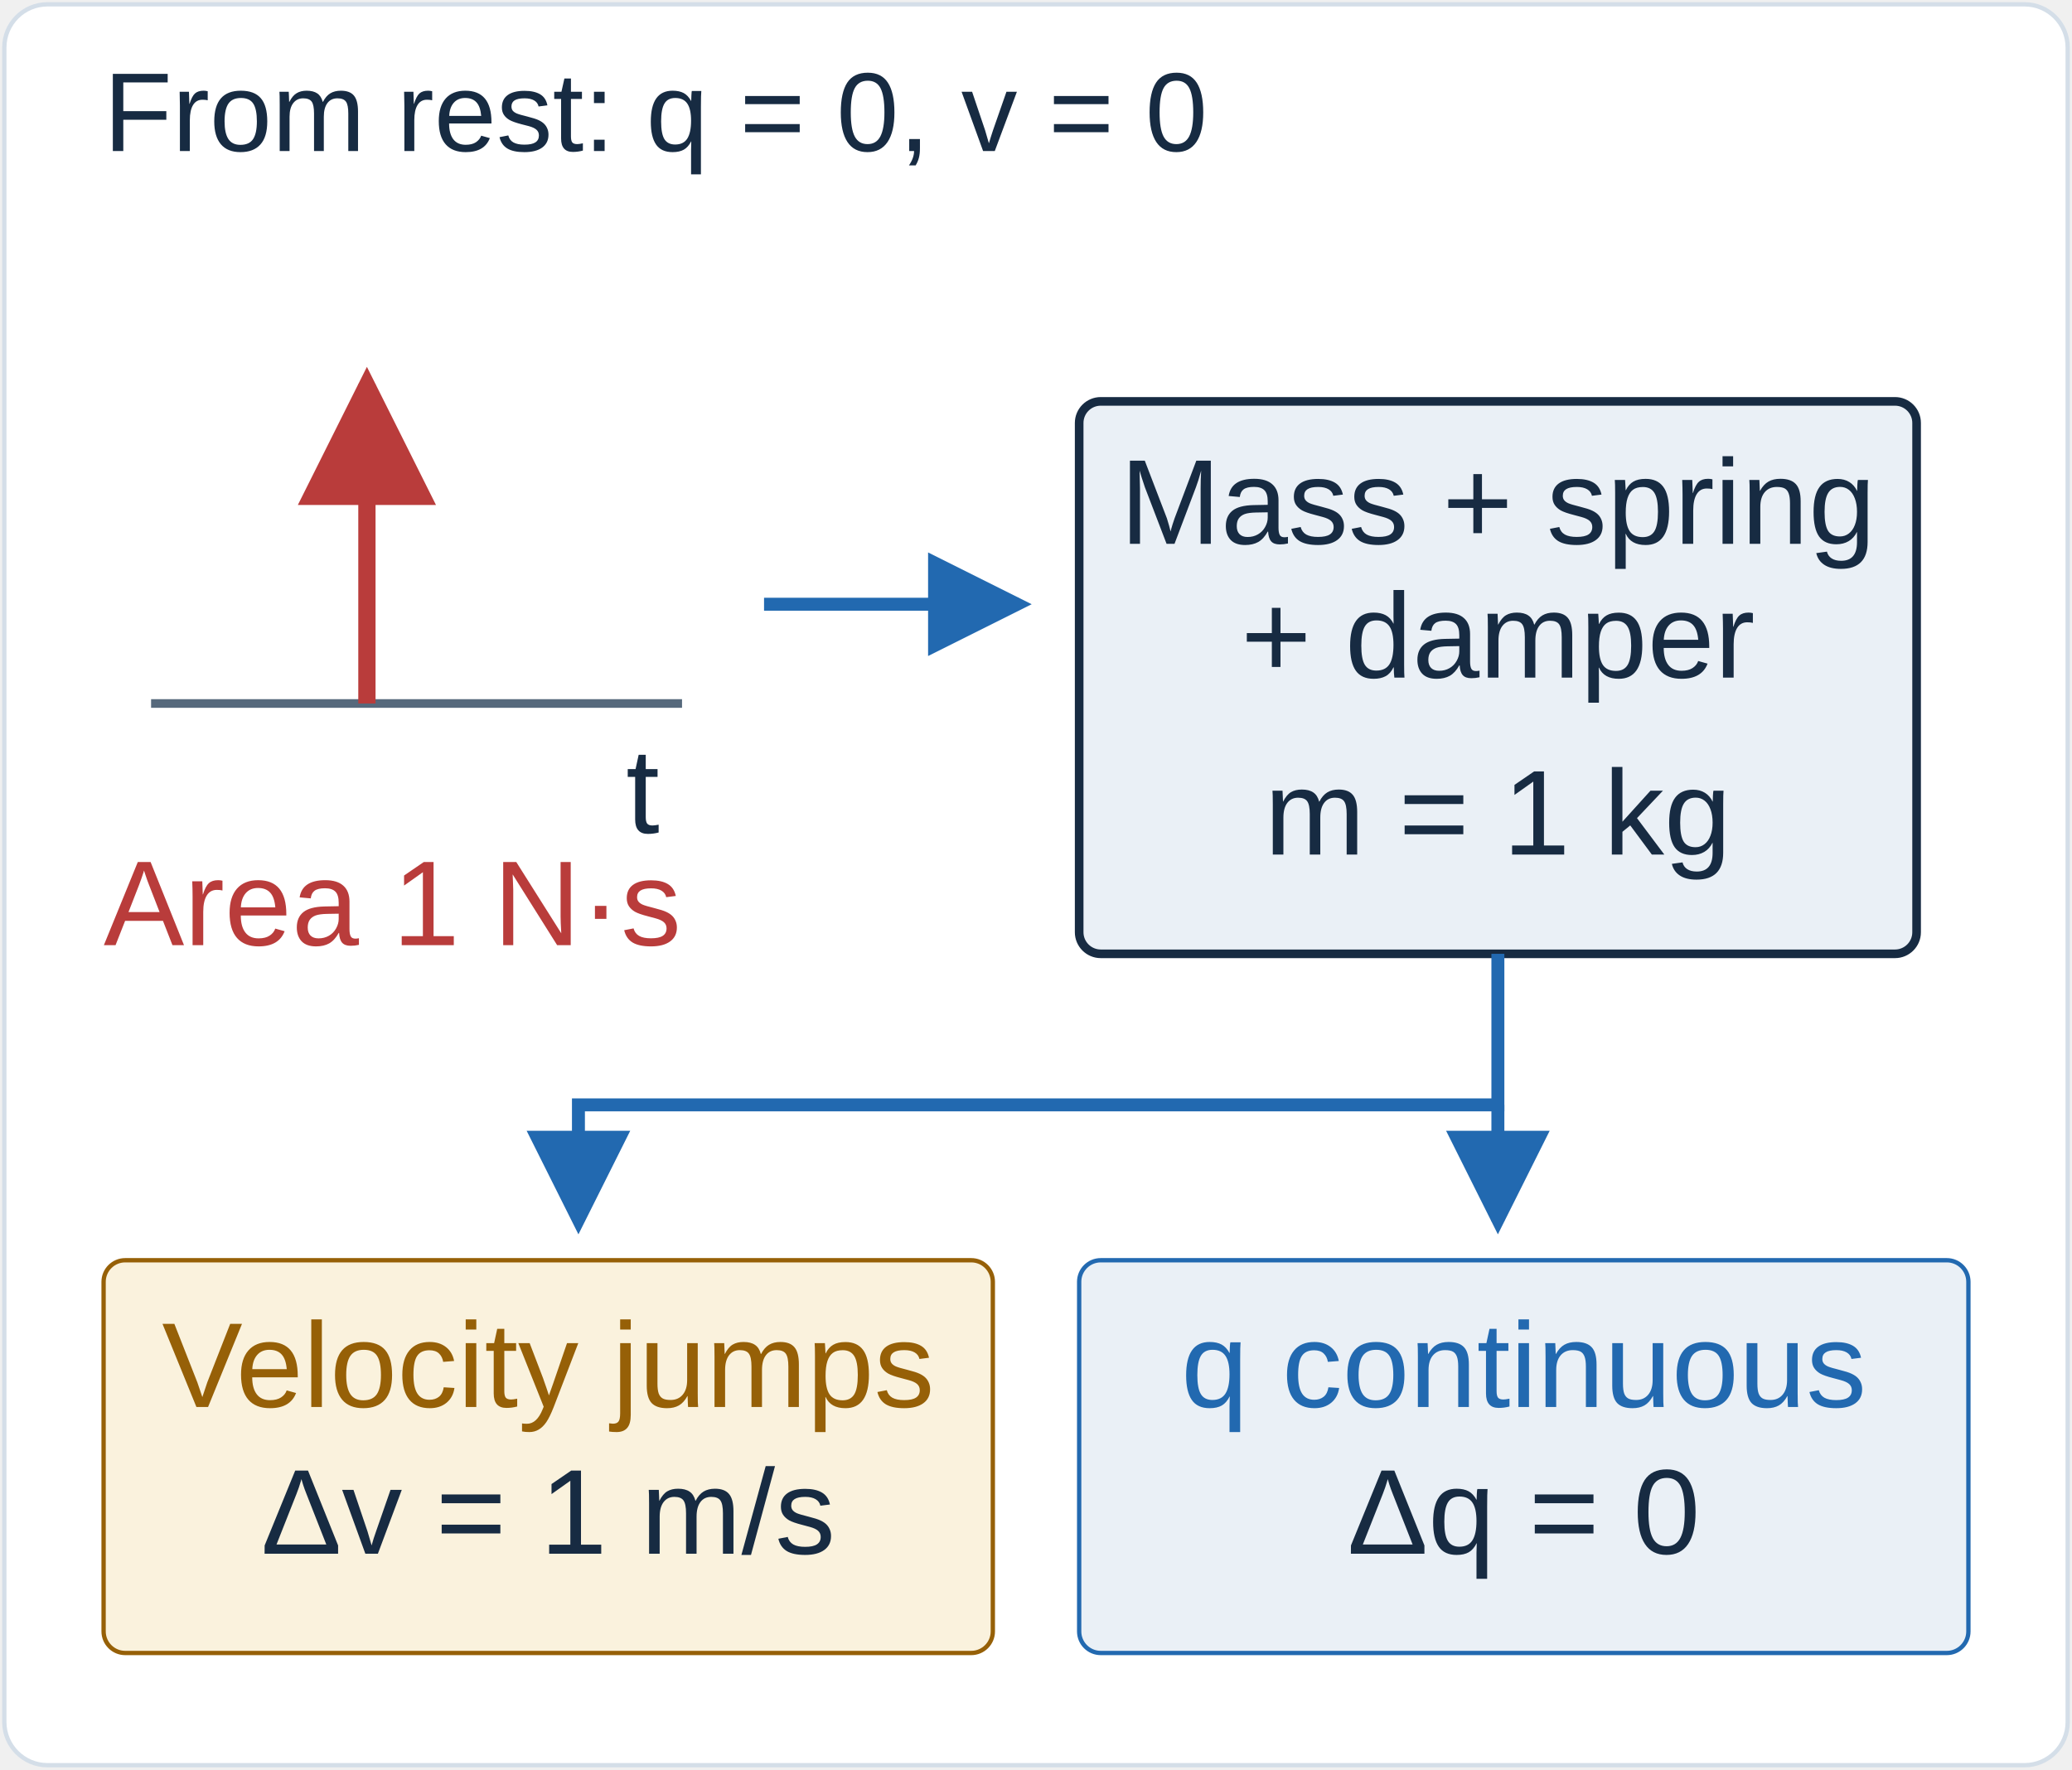
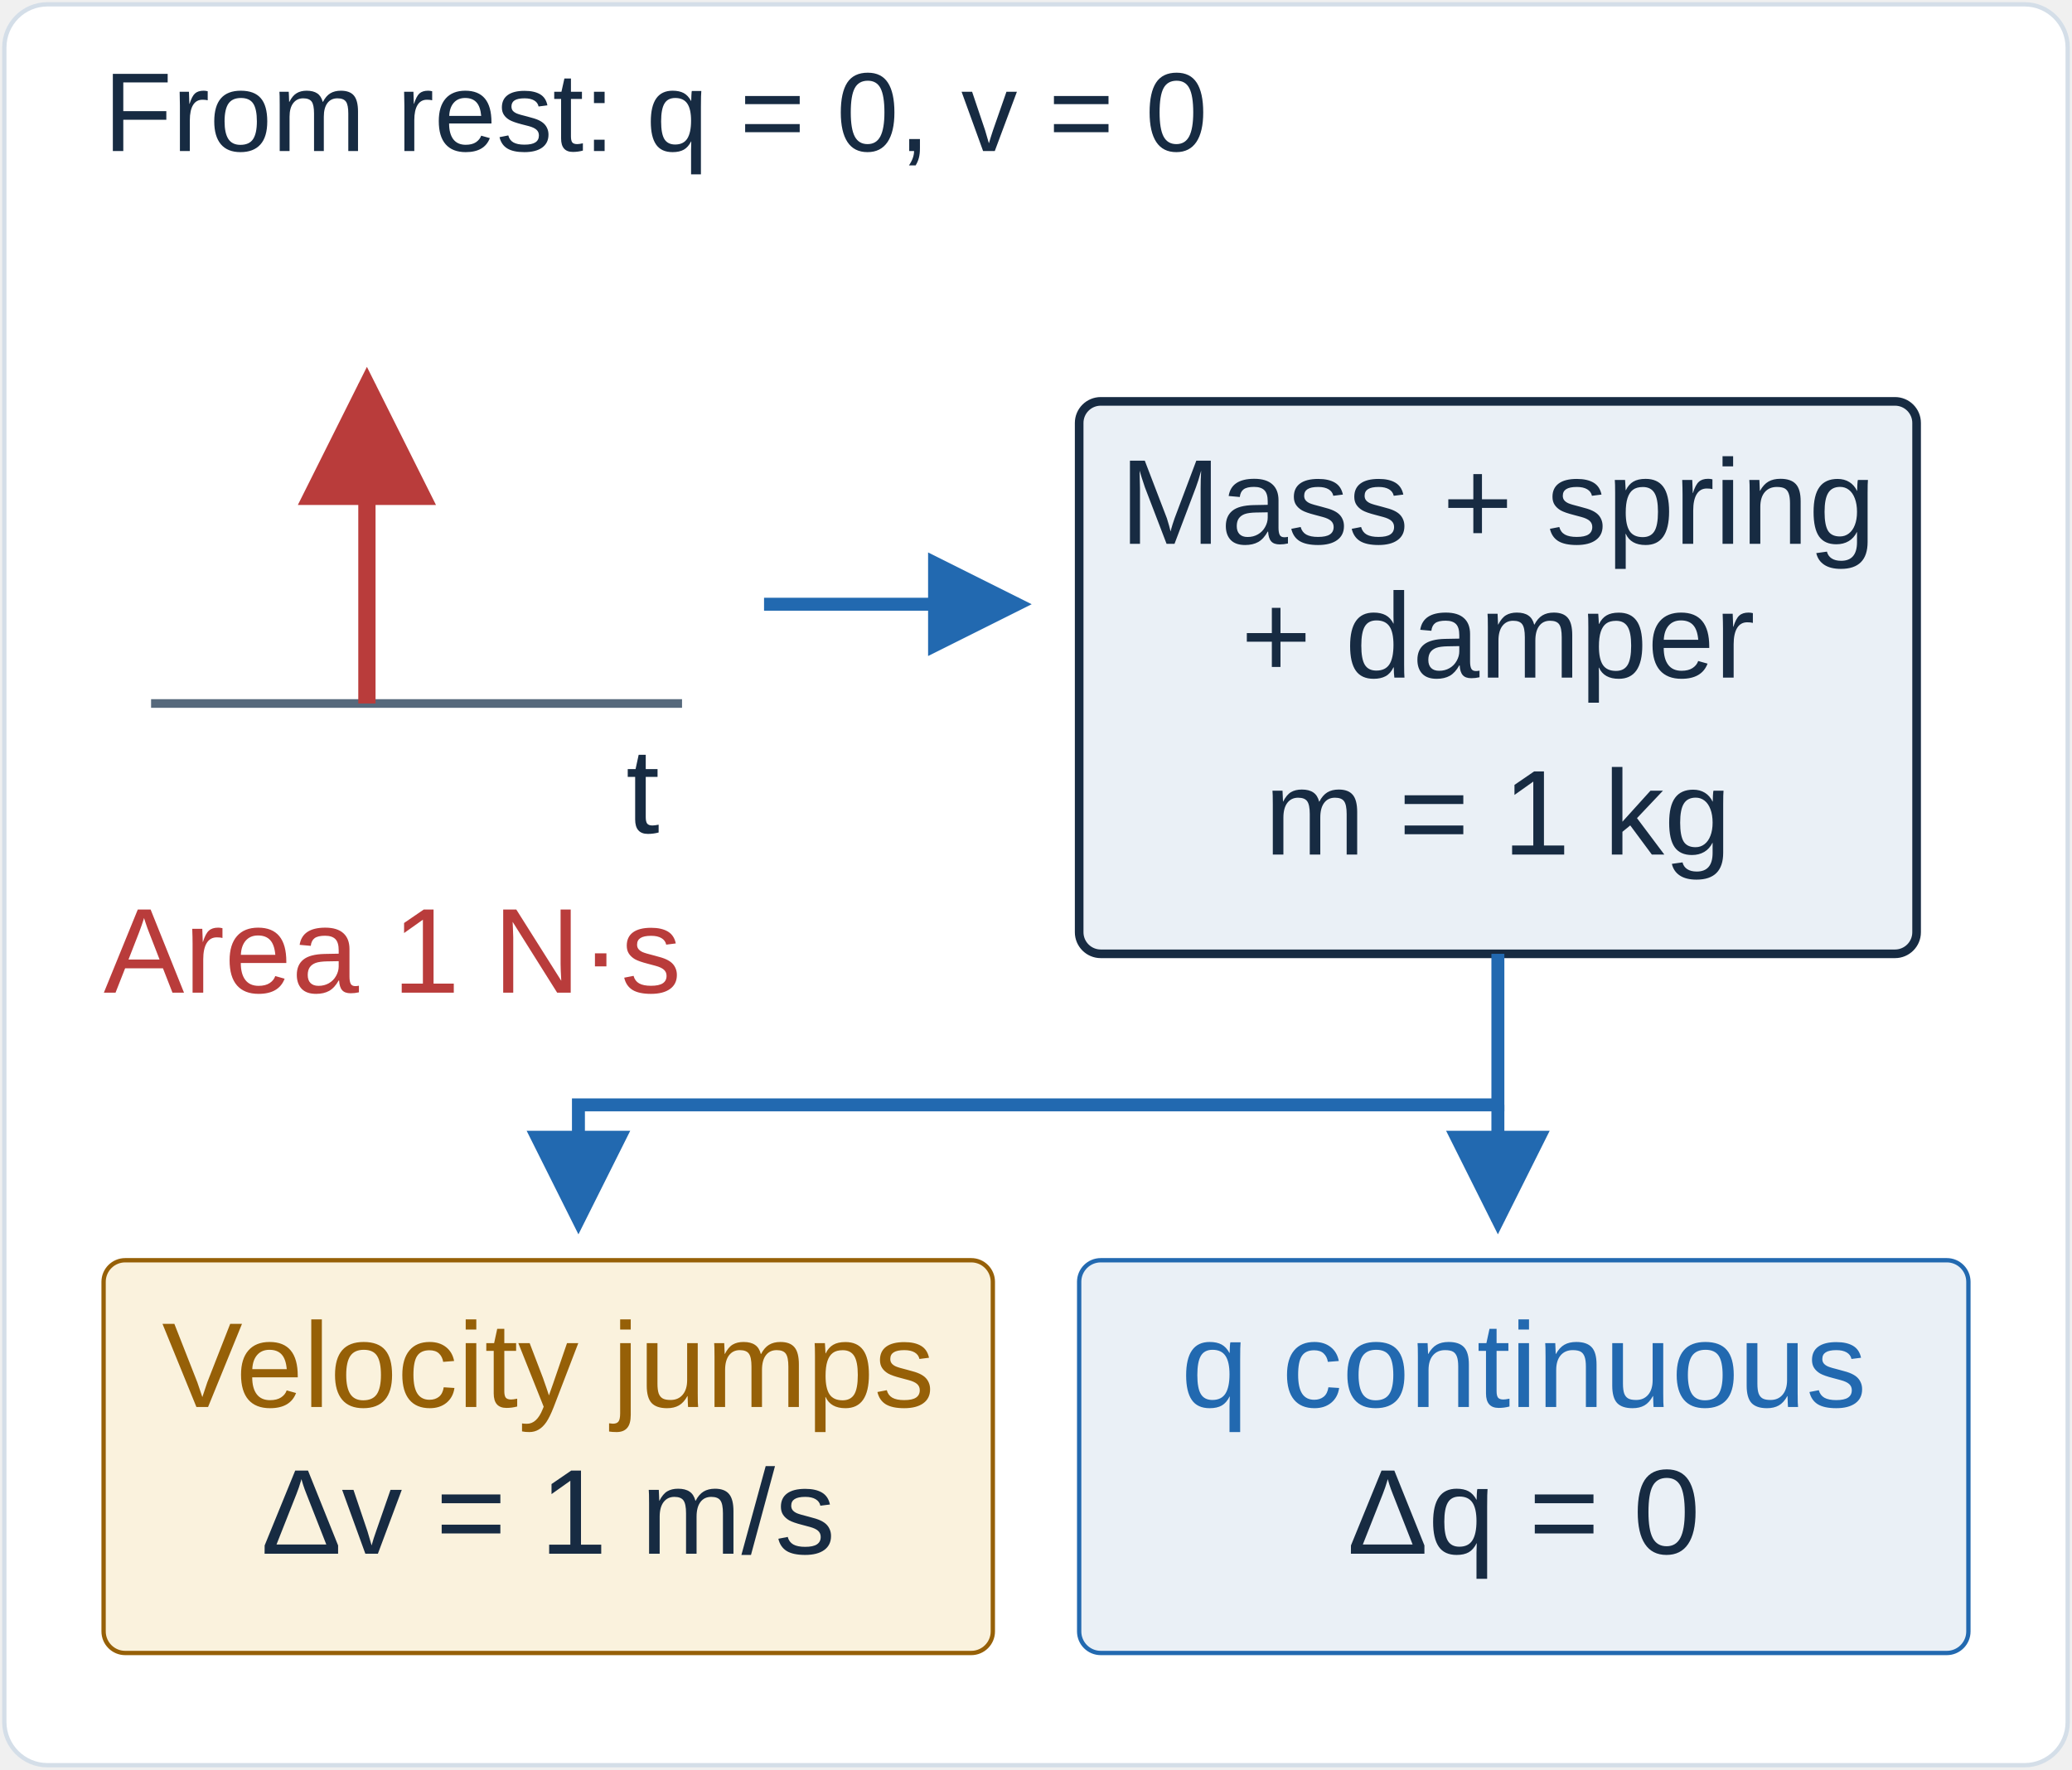
<svg xmlns="http://www.w3.org/2000/svg" viewBox="0 0 480 410" role="img" aria-labelledby="title desc">
  <defs>
    <marker id="force" markerWidth="8" markerHeight="8" refX="7" refY="4" orient="auto">
      <path d="M0 0L8 4L0 8" fill="#B93C3B" />
    </marker>
    <marker id="signal" markerWidth="8" markerHeight="8" refX="7" refY="4" orient="auto">
      <path d="M0 0L8 4L0 8" fill="#2269B0" />
    </marker>
  </defs>
  <rect x="1" y="1" width="478" height="408" rx="10" fill="#FFFFFF" stroke="#D4DEE8" />
  <g font-family="Arial, sans-serif" fill="#172B42" font-size="28">
    <text x="24" y="35" font-size="26">From rest: q = 0, v = 0</text>
    <path d="M35 163H158" stroke="#56697C" stroke-width="2" />
    <path d="M85 163V89" stroke="#B93C3B" stroke-width="4" marker-end="url(#force)" />
    <text x="145" y="193">t</text>
-     <text x="24" y="219" fill="#B93C3B">Area 1 N·s</text>
+     <text x="24" y="230" fill="#B93C3B">Area 1 N·s</text>
    <path d="M177 140H236" stroke="#2269B0" stroke-width="3" marker-end="url(#signal)" />
    <rect x="250" y="93" width="194" height="128" rx="5" fill="#EAF0F6" stroke="#172B42" stroke-width="2" />
    <text x="347" y="126" text-anchor="middle">Mass + spring</text>
    <text x="347" y="157" text-anchor="middle">+ damper</text>
    <text x="347" y="198" text-anchor="middle">m = 1 kg</text>
    <path d="M347 221V256H134V283" fill="none" stroke="#2269B0" stroke-width="3" marker-end="url(#signal)" />
    <path d="M347 256V283" fill="none" stroke="#2269B0" stroke-width="3" marker-end="url(#signal)" />
    <rect x="24" y="292" width="206" height="91" rx="5" fill="#FAF2DD" stroke="#966007" />
    <rect x="250" y="292" width="206" height="91" rx="5" fill="#EAF0F6" stroke="#2269B0" />
    <text x="127" y="326" text-anchor="middle" fill="#966007">Velocity jumps</text>
    <text x="127" y="360" text-anchor="middle">Δv = 1 m/s</text>
    <text x="353" y="326" text-anchor="middle" fill="#2269B0">q continuous</text>
    <text x="353" y="360" text-anchor="middle">Δq = 0</text>
  </g>
</svg>
